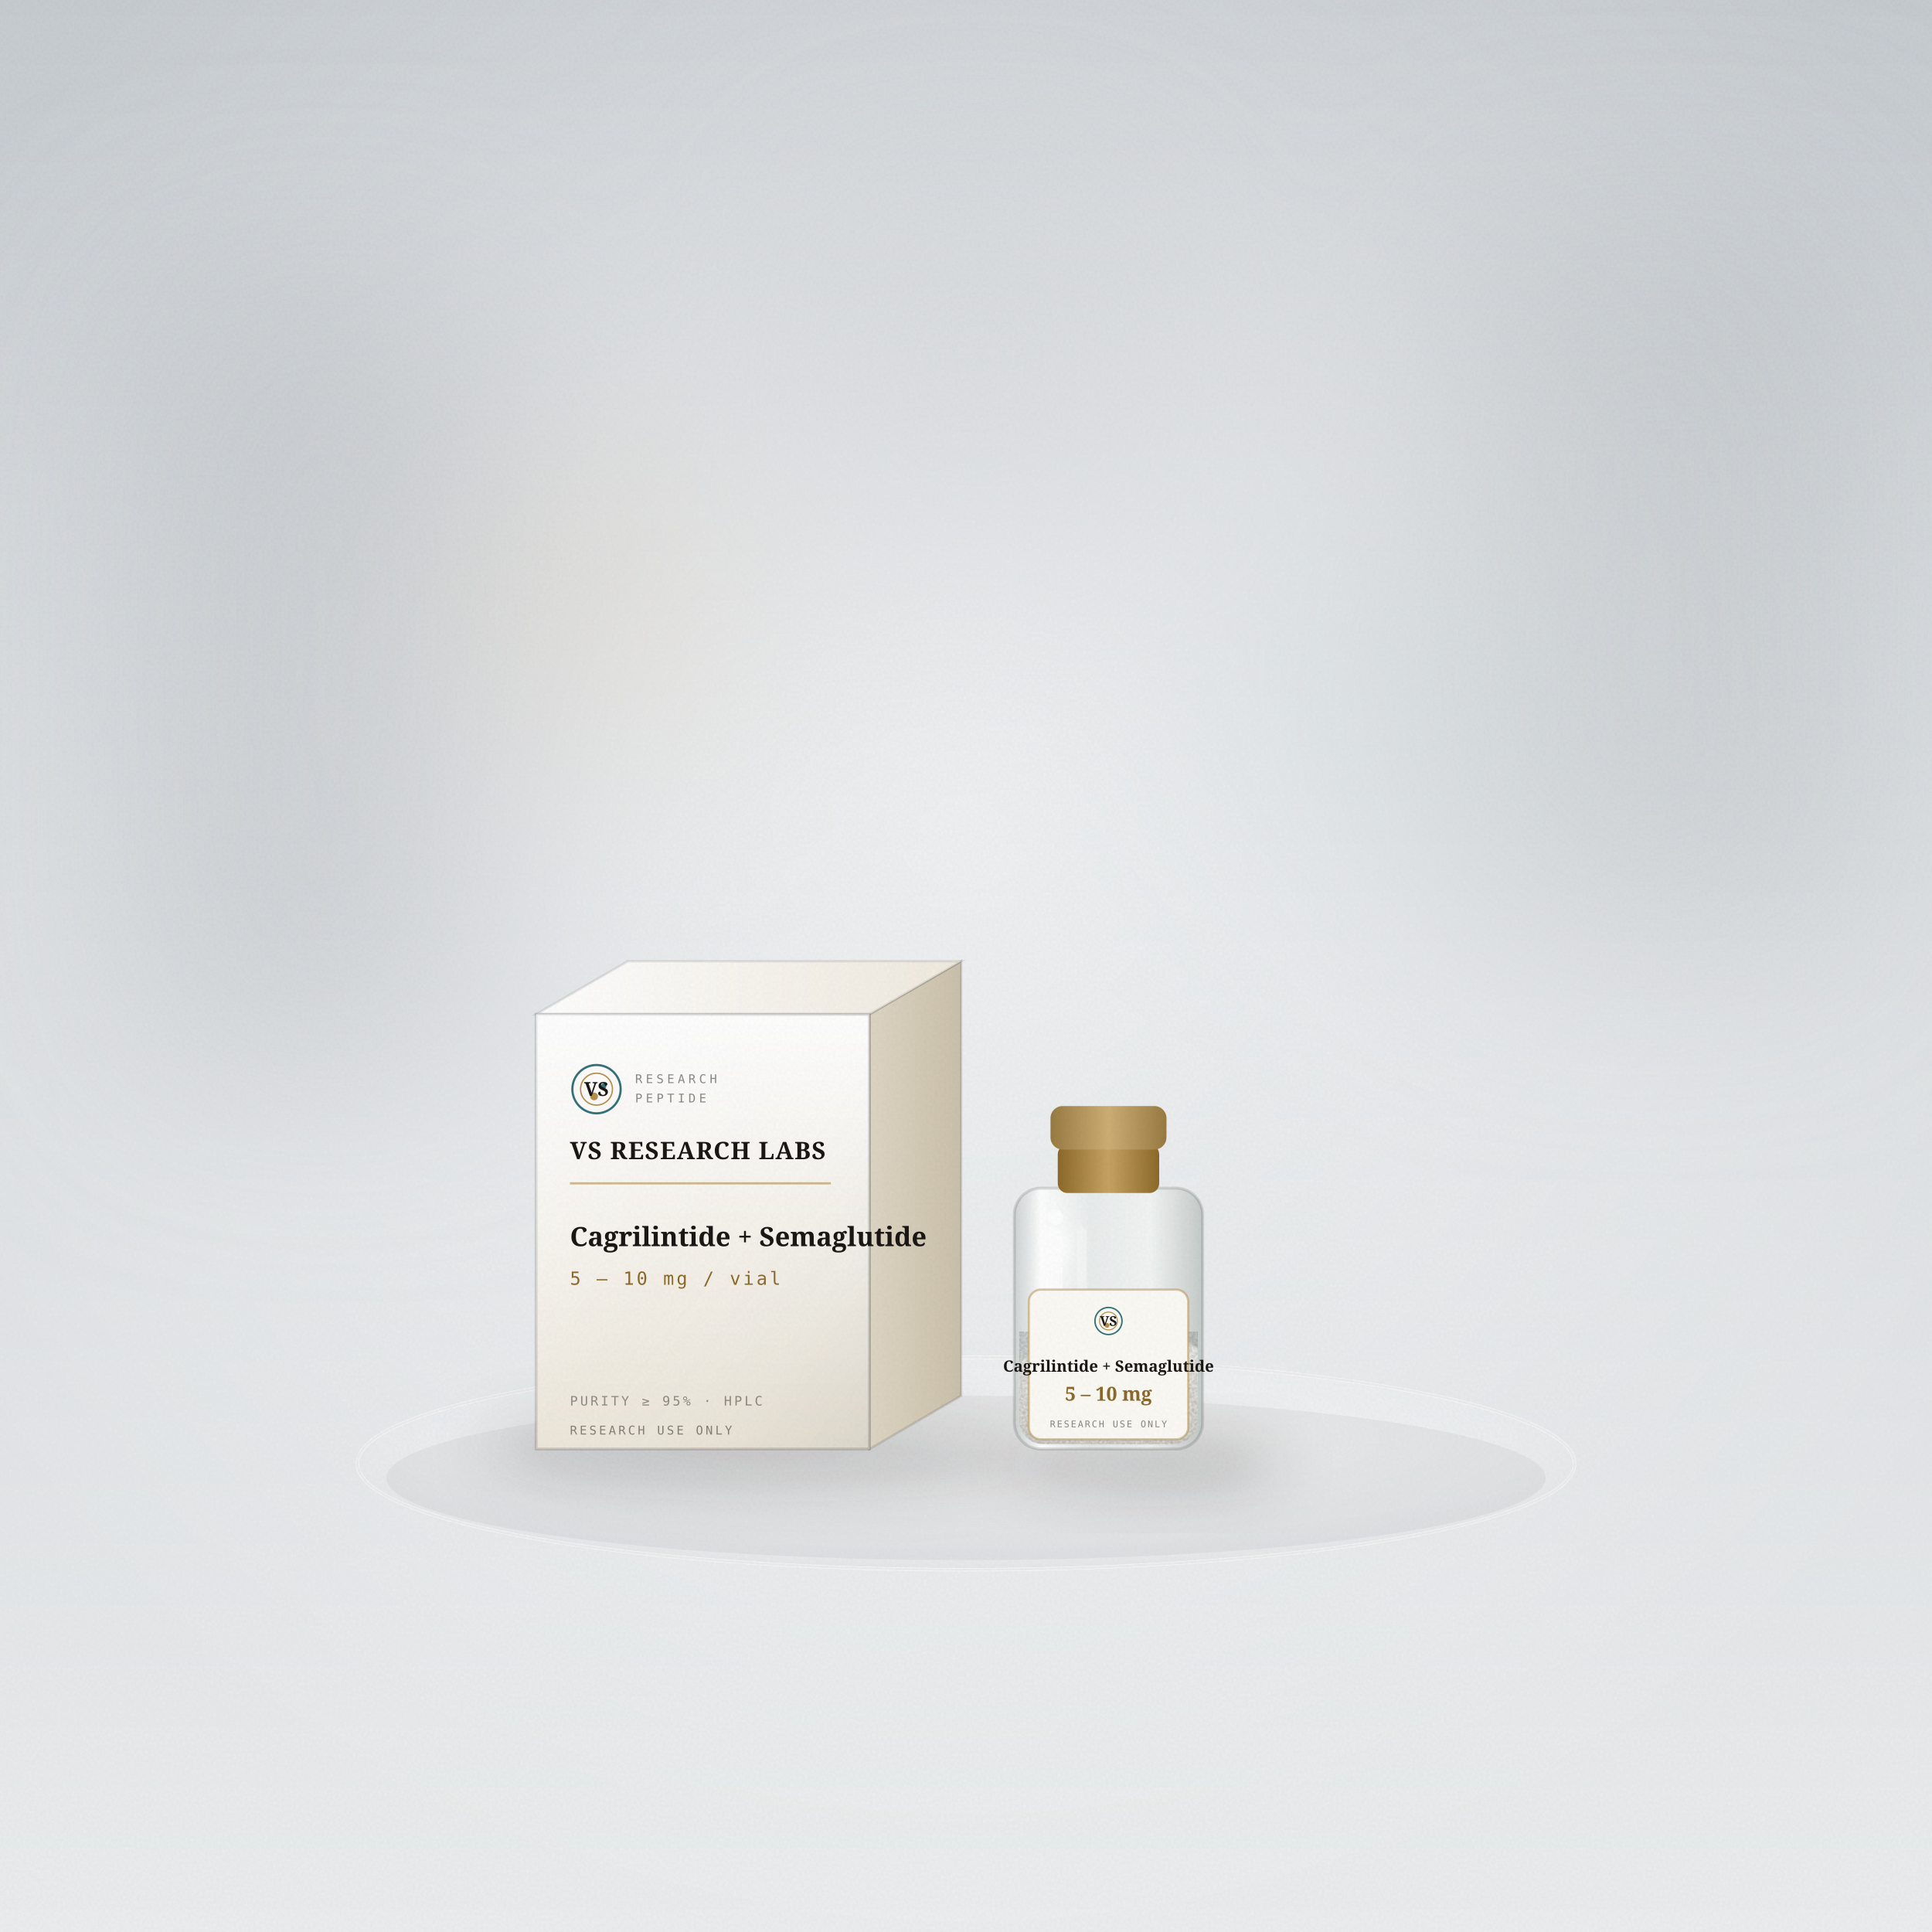
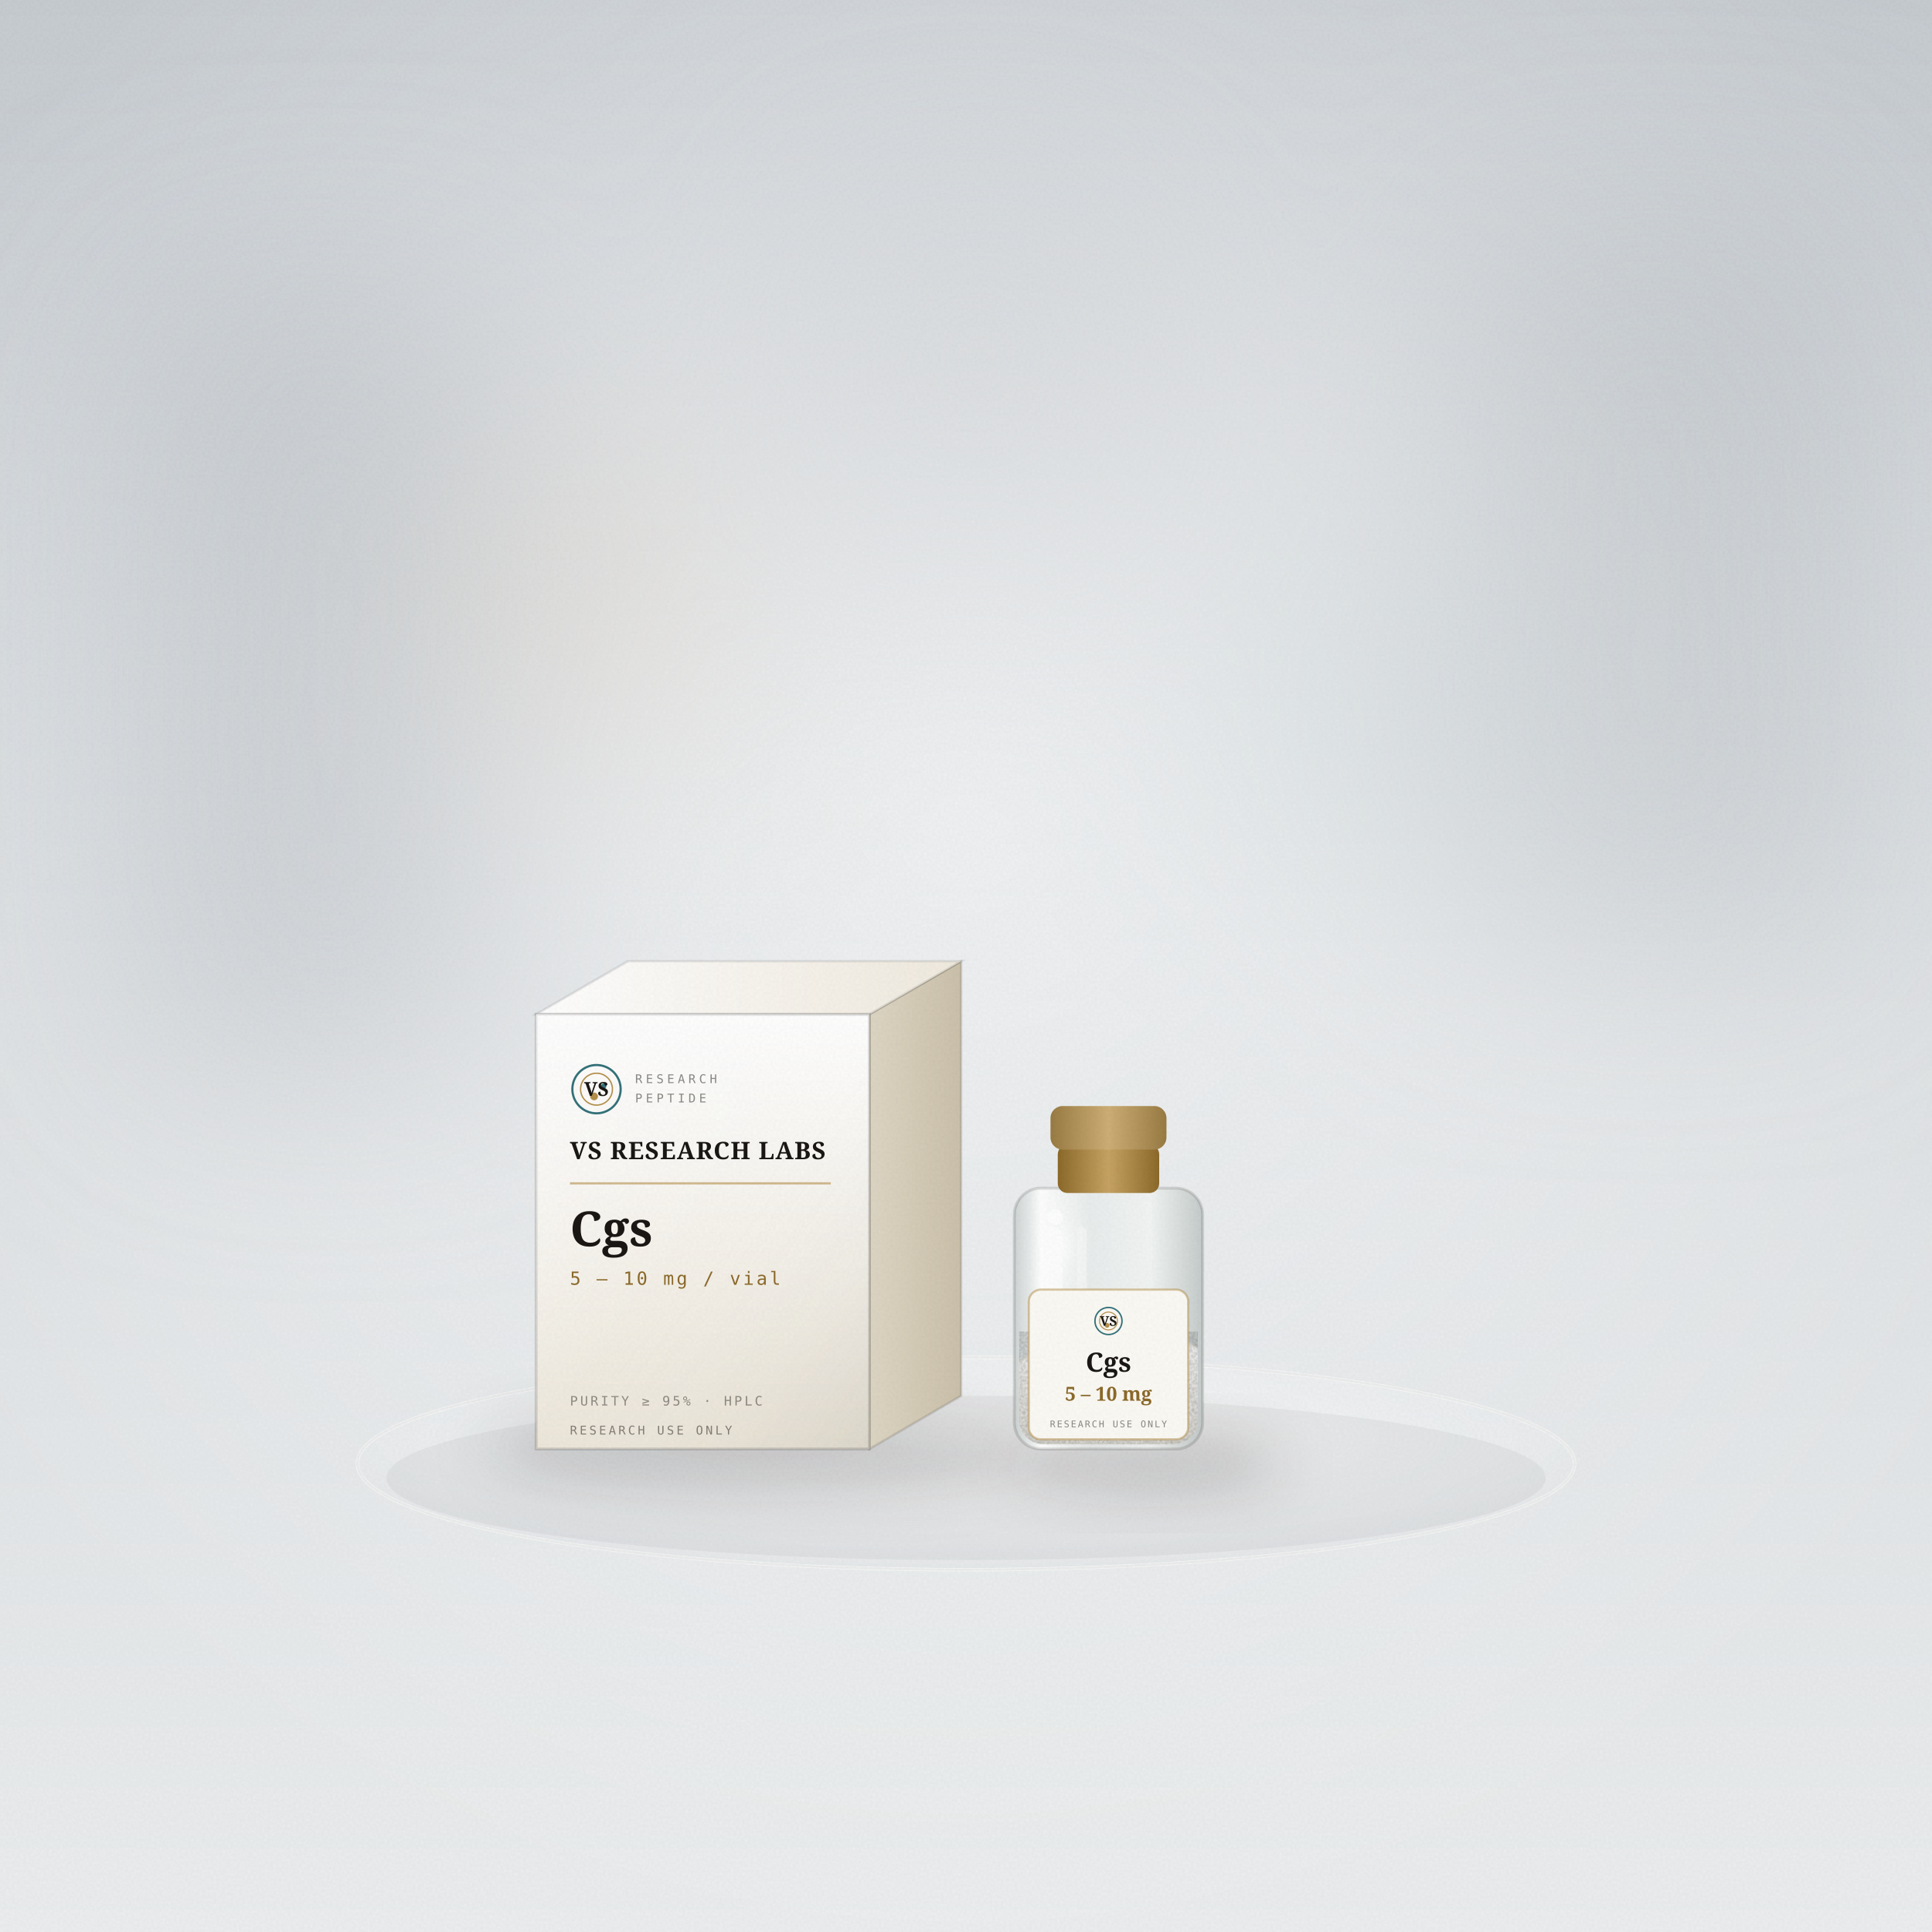
- <svg xmlns="http://www.w3.org/2000/svg" viewBox="0 0 800 800" width="800" height="800" role="img" aria-label="Cagrilintide + Semaglutide 5 – 10 mg — research carton and vial">
+ <svg xmlns="http://www.w3.org/2000/svg" viewBox="0 0 800 800" width="800" height="800" role="img" aria-label="Cgs 5 – 10 mg — research carton and vial">
  <defs>
    <linearGradient id="lab" x1="0" y1="0" x2="0" y2="1">
      <stop offset="0" stop-color="#C7CCD1" />
      <stop offset="0.5" stop-color="#DCE0E3" />
      <stop offset="1" stop-color="#ECEEEF" />
    </linearGradient>
    <radialGradient id="key" cx="50%" cy="42%" r="60%">
      <stop offset="0" stop-color="#FFFFFF" stop-opacity="0.6" />
      <stop offset="1" stop-color="#FFFFFF" stop-opacity="0" />
    </radialGradient>
    <filter id="blurXl" x="-60%" y="-60%" width="220%" height="220%">
      <feGaussianBlur stdDeviation="42" />
    </filter>
    <filter id="shadow" x="-70%" y="-70%" width="240%" height="240%">
      <feGaussianBlur stdDeviation="12" />
    </filter>
    <radialGradient id="disc" cx="50%" cy="38%" r="70%">
      <stop offset="0" stop-color="#FFFFFF" stop-opacity="0.85" />
      <stop offset="0.7" stop-color="#EDEFF1" stop-opacity="0.5" />
      <stop offset="1" stop-color="#D7DBDE" stop-opacity="0.35" />
    </radialGradient>
    <linearGradient id="boxFront" x1="0" y1="0" x2="0" y2="1">
      <stop offset="0" stop-color="#FFFFFF" />
      <stop offset="1" stop-color="#EEE8DB" />
    </linearGradient>
    <linearGradient id="boxTop" x1="0" y1="0" x2="1" y2="0">
      <stop offset="0" stop-color="#FFFFFF" />
      <stop offset="1" stop-color="#F1EBDF" />
    </linearGradient>
    <linearGradient id="boxSide" x1="0" y1="0" x2="1" y2="0">
      <stop offset="0" stop-color="#DED6C4" />
      <stop offset="1" stop-color="#CBC1AB" />
    </linearGradient>
    <linearGradient id="boxDiag" x1="0" y1="0" x2="1" y2="1">
      <stop offset="0" stop-color="#FFFFFF" stop-opacity="0.5" />
      <stop offset="0.5" stop-color="#FFFFFF" stop-opacity="0" />
      <stop offset="1" stop-color="#1A1714" stop-opacity="0.08" />
    </linearGradient>
    <linearGradient id="glass" x1="0" y1="0" x2="1" y2="0">
      <stop offset="0" stop-color="#C9D0CF" stop-opacity="0.85" />
      <stop offset="0.14" stop-color="#FFFFFF" stop-opacity="0.95" />
      <stop offset="0.4" stop-color="#E9EEEC" stop-opacity="0.7" />
      <stop offset="0.72" stop-color="#F4F7F5" stop-opacity="0.8" />
      <stop offset="1" stop-color="#BEC6C4" stop-opacity="0.85" />
    </linearGradient>
    <linearGradient id="powder" x1="0" y1="0" x2="0" y2="1">
      <stop offset="0" stop-color="#FFFFFF" />
      <stop offset="1" stop-color="#E4E2DB" />
    </linearGradient>
    <filter id="grain">
      <feTurbulence type="fractalNoise" baseFrequency="0.9" numOctaves="2" seed="7" result="n" />
      <feColorMatrix in="n" type="matrix" values="0 0 0 0 0  0 0 0 0 0  0 0 0 0 0  0 0 0 0.6 0" />
    </filter>
    <filter id="film" x="0" y="0" width="100%" height="100%">
      <feTurbulence type="fractalNoise" baseFrequency="0.85" numOctaves="2" seed="3" result="n" />
      <feColorMatrix in="n" type="matrix" values="0 0 0 0 0  0 0 0 0 0  0 0 0 0 0  0 0 0 0.05 0" />
    </filter>
    <radialGradient id="spec" cx="50%" cy="50%" r="50%">
      <stop offset="0" stop-color="#FFFFFF" stop-opacity="0.95" />
      <stop offset="0.5" stop-color="#FFFFFF" stop-opacity="0.22" />
      <stop offset="1" stop-color="#FFFFFF" stop-opacity="0" />
    </radialGradient>
    <linearGradient id="cap" x1="0" y1="0" x2="1" y2="0">
      <stop offset="0" stop-color="#8C6A2A" />
      <stop offset="0.5" stop-color="#C7A463" />
      <stop offset="1" stop-color="#8C6A2A" />
    </linearGradient>
    <clipPath id="vialclip">
      <rect x="2" y="42" width="74" height="104" rx="10" />
    </clipPath>
  </defs>
  <rect width="800" height="800" fill="url(#lab)" />
  <g filter="url(#blurXl)" opacity="0.6">
    <rect x="60" y="120" width="150" height="320" rx="16" fill="#AEB4BA" />
    <rect x="600" y="90" width="170" height="300" rx="16" fill="#B4BABF" />
    <rect x="330" y="70" width="150" height="160" rx="14" fill="#C2C7CC" />
    <circle cx="250" cy="250" r="70" fill="#C7A463" opacity="0.25" />
    <circle cx="560" cy="300" r="64" fill="#62A0A6" opacity="0.22" />
  </g>
  <rect width="800" height="800" fill="url(#key)" />
  <ellipse cx="400" cy="606" rx="252" ry="44" fill="url(#disc)" />
  <ellipse cx="400" cy="606" rx="252" ry="44" fill="none" stroke="#FFFFFF" stroke-opacity="0.8" stroke-width="1.4" />
  <ellipse cx="400" cy="606" rx="252" ry="44" fill="none" stroke="#1A1714" stroke-opacity="0.06" stroke-width="1" />
  <ellipse cx="400" cy="612" rx="240" ry="34" fill="#1A1714" opacity="0.05" />
  <ellipse cx="318" cy="600" rx="118" ry="16" fill="#1A1714" opacity="0.18" filter="url(#shadow)" />
  <ellipse cx="476" cy="606" rx="56" ry="12" fill="#1A1714" opacity="0.2" filter="url(#shadow)" />
  <g>
    <polygon points="360,420 398,398 398,578 360,600" fill="url(#boxSide)" stroke="#1A1714" stroke-opacity="0.13" stroke-width="1" />
    <polygon points="222,420 260,398 398,398 360,420" fill="url(#boxTop)" stroke="#1A1714" stroke-opacity="0.1" stroke-width="1" />
    <rect x="222" y="420" width="138" height="180" fill="url(#boxFront)" stroke="#1A1714" stroke-opacity="0.15" stroke-width="1.2" />
    <rect x="222" y="420" width="138" height="180" fill="url(#boxDiag)" />
    <g transform="translate(236,440)">
      <g transform="translate(11,11)">
        <circle r="10" fill="none" stroke="#34727A" stroke-width="0.9" />
        <circle r="6.6" fill="none" stroke="#B5904B" stroke-width="0.55" />
        <circle cx="-1" cy="3" r="1.6" fill="#B5904B" />
        <circle cx="3" cy="-1.3" r="1.1" fill="#34727A" />
        <text y="2.8" text-anchor="middle" font-family="'Cormorant Garamond',serif" font-weight="600" font-size="8" fill="#1A1714">VS</text>
      </g>
      <text x="27" y="8.5" font-family="'IBM Plex Mono',monospace" font-size="5" letter-spacing="1.4" fill="#1A1714" opacity="0.5">RESEARCH</text>
      <text x="27" y="16.5" font-family="'IBM Plex Mono',monospace" font-size="5" letter-spacing="1.4" fill="#1A1714" opacity="0.5">PEPTIDE</text>
      <text x="0" y="40" font-family="'Cormorant Garamond',serif" font-weight="700" font-size="10" letter-spacing="0.4" fill="#1A1714">VS RESEARCH LABS</text>
      <line x1="0" y1="50" x2="108" y2="50" stroke="#B5904B" stroke-opacity="0.6" stroke-width="0.9" />
-       <text x="0" y="76" font-family="'Cormorant Garamond',serif" font-weight="600" font-size="11" fill="#1A1714">Cagrilintide + Semaglutide</text>
+       <text x="0" y="76" font-family="'Cormorant Garamond',serif" font-weight="600" font-size="20" fill="#1A1714">Cgs</text>
      <text x="0" y="92" font-family="'IBM Plex Mono',monospace" font-size="7.5" letter-spacing="1" fill="#8C6A2A">5 – 10 mg / vial</text>
      <text x="0" y="142" font-family="'IBM Plex Mono',monospace" font-size="5.4" letter-spacing="1" fill="#1A1714" opacity="0.45">PURITY ≥ 95% · HPLC</text>
      <text x="0" y="154" font-family="'IBM Plex Mono',monospace" font-size="5" letter-spacing="1" fill="#1A1714" opacity="0.5">RESEARCH USE ONLY</text>
    </g>
  </g>
  <g transform="translate(420,452)">
    <rect x="0" y="40" width="78" height="108" rx="11" fill="url(#glass)" stroke="#1A1714" stroke-opacity="0.14" stroke-width="1.2" />
    <g clip-path="url(#vialclip)">
      <path d="M2 112 q14 -10 26 -4 q12 6 24 -2 q14 -8 26 2 V148 H2 Z" fill="url(#powder)" />
      <rect x="2" y="104" width="74" height="44" fill="#FFFFFF" filter="url(#grain)" opacity="0.4" />
      <path d="M2 112 q14 -10 26 -4 q12 6 24 -2 q14 -8 26 2" fill="none" stroke="#CFCCC2" stroke-width="0.8" opacity="0.7" />
    </g>
    <rect x="11" y="56" width="9" height="78" rx="4" fill="#FFFFFF" opacity="0.7" />
    <rect x="26" y="56" width="4" height="70" rx="2" fill="#FFFFFF" opacity="0.35" />
    <ellipse cx="20" cy="64" rx="12" ry="26" fill="url(#spec)" opacity="0.85" />
    <circle cx="17" cy="52" r="3.2" fill="#FFFFFF" opacity="0.9" />
    <rect x="18" y="22" width="42" height="20" rx="4" fill="url(#cap)" />
    <rect x="15" y="6" width="48" height="18" rx="5" fill="url(#cap)" />
    <rect x="15" y="6" width="48" height="18" rx="5" fill="#FFFFFF" opacity="0.12" />
    <rect x="6" y="82" width="66" height="62" rx="5" fill="#FCFAF5" stroke="#B5904B" stroke-opacity="0.5" stroke-width="0.9" />
    <g transform="translate(39,95)">
      <circle r="5.6" fill="none" stroke="#34727A" stroke-width="0.6" />
      <circle r="3.7" fill="none" stroke="#B5904B" stroke-width="0.4" />
      <circle cx="-0.6" cy="1.8" r="1" fill="#B5904B" />
      <text y="2" text-anchor="middle" font-family="'Cormorant Garamond',serif" font-weight="600" font-size="5.6" fill="#1A1714">VS</text>
    </g>
-     <text x="39" y="116" text-anchor="middle" font-family="'Cormorant Garamond',serif" font-weight="600" font-size="6.5" fill="#1A1714">Cagrilintide + Semaglutide</text>
+     <text x="39" y="116" text-anchor="middle" font-family="'Cormorant Garamond',serif" font-weight="600" font-size="11" fill="#1A1714">Cgs</text>
    <text x="39" y="128" text-anchor="middle" font-family="'Cormorant Garamond',serif" font-weight="600" font-size="8" fill="#8C6A2A">5 – 10 mg</text>
    <text x="39" y="139" text-anchor="middle" font-family="'IBM Plex Mono',monospace" font-size="3.8" letter-spacing="0.6" fill="#1A1714" opacity="0.5">RESEARCH USE ONLY</text>
  </g>
  <rect width="800" height="800" filter="url(#film)" style="mix-blend-mode:multiply" opacity="0.7" />
</svg>
